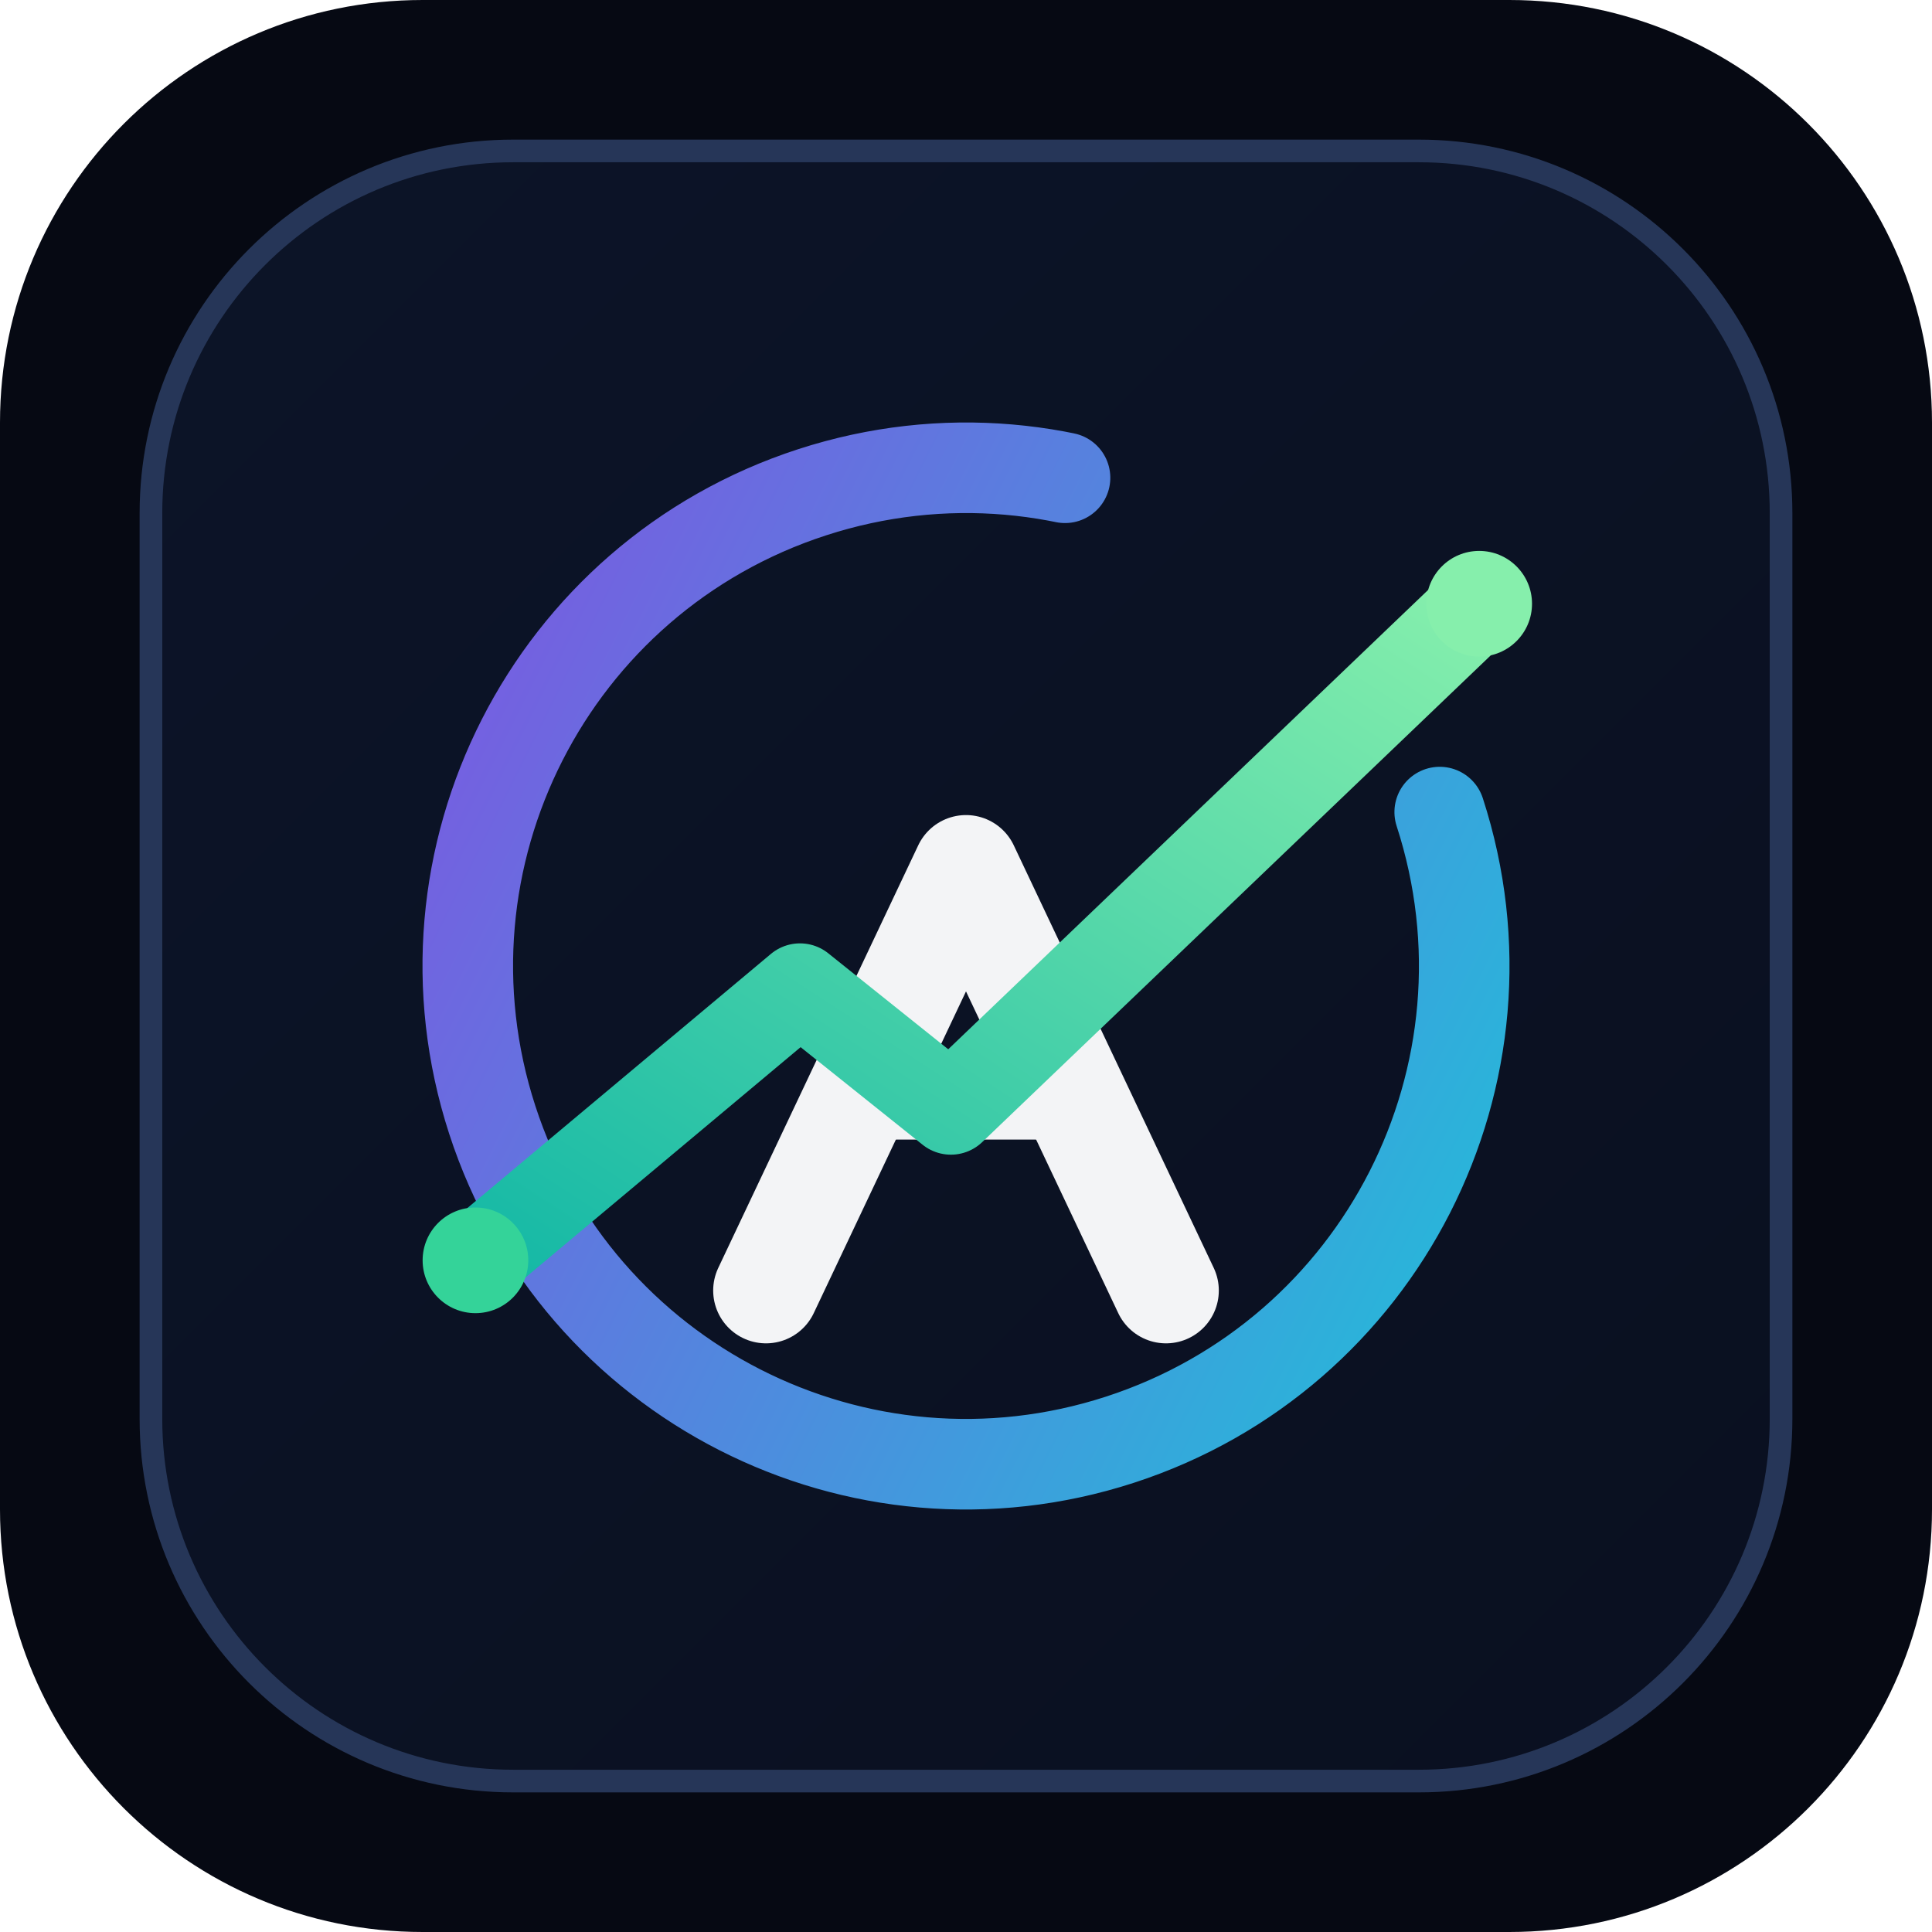
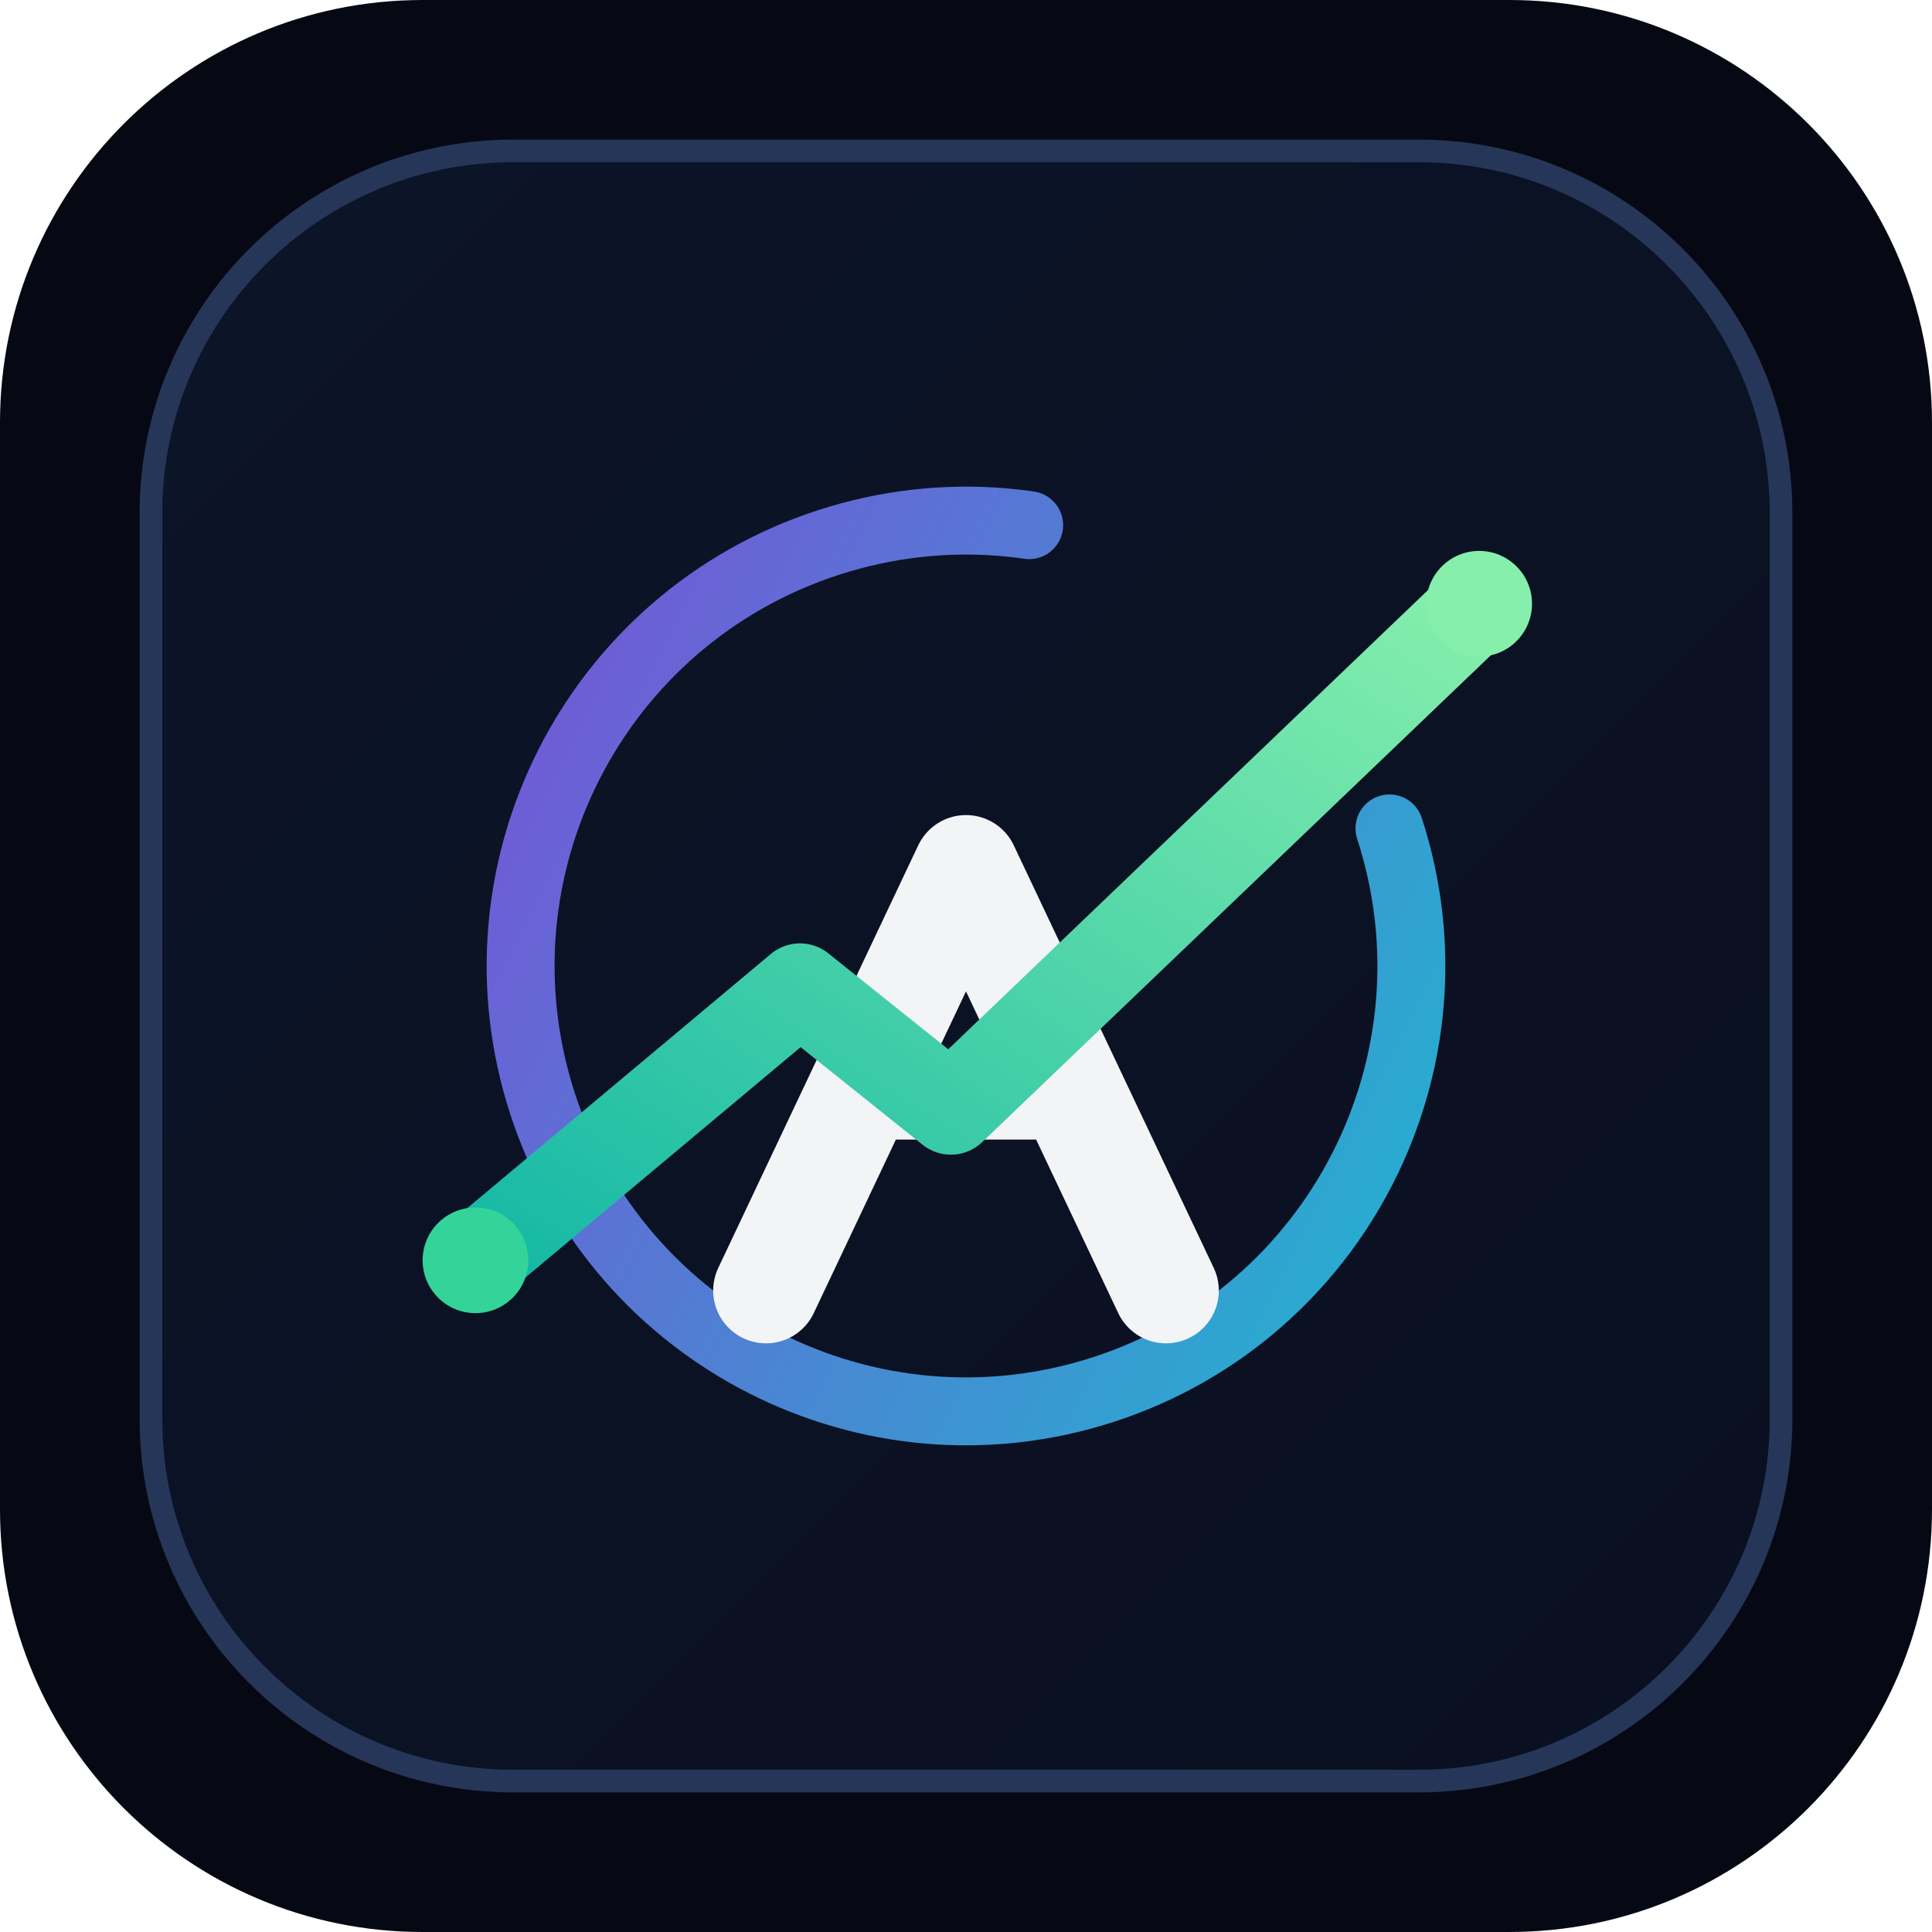
<svg xmlns="http://www.w3.org/2000/svg" viewBox="0 0 512 512" role="img" aria-label="Algobets app icon">
  <defs>
    <linearGradient id="ring" x1="0" y1="0" x2="1" y2="1">
      <stop offset="0%" stop-color="#8B5CF6" />
      <stop offset="100%" stop-color="#22D3EE" />
    </linearGradient>
    <linearGradient id="line" x1="0" y1="1" x2="1" y2="0">
      <stop offset="0%" stop-color="#14B8A6" />
      <stop offset="100%" stop-color="#86EFAC" />
    </linearGradient>
    <linearGradient id="panel" x1="0" y1="0" x2="1" y2="1">
      <stop offset="0%" stop-color="#0C1428" />
      <stop offset="100%" stop-color="#0A1020" />
    </linearGradient>
  </defs>
  <rect width="512" height="512" rx="112" fill="#060913" />
  <rect x="40" y="40" width="432" height="432" rx="96" fill="url(#panel)" stroke="#263658" stroke-width="6" />
-   <circle cx="256" cy="256" r="132" fill="none" stroke="url(#ring)" stroke-opacity="0.9" stroke-width="24" stroke-linecap="round" stroke-dasharray="690 220" transform="rotate(-18 256 256)" />
+   <circle cx="256" cy="256" r="118" fill="none" stroke="url(#ring)" stroke-opacity="0.85" stroke-width="18" stroke-linecap="round" stroke-dasharray="610 210" transform="rotate(-18 256 256)" />
  <path d="M203 342 L256 230 L309 342" fill="none" stroke="#F3F4F6" stroke-width="28" stroke-linecap="round" stroke-linejoin="round" />
  <path d="M226 292 H286" stroke="#F3F4F6" stroke-width="20" stroke-linecap="round" />
  <path d="M126 334 L212 262 L252 294 L392 160" fill="none" stroke="url(#line)" stroke-width="24" stroke-linecap="round" stroke-linejoin="round" />
  <circle cx="126" cy="334" r="14" fill="#34D399" />
  <circle cx="392" cy="160" r="14" fill="#86EFAC" />
</svg>
